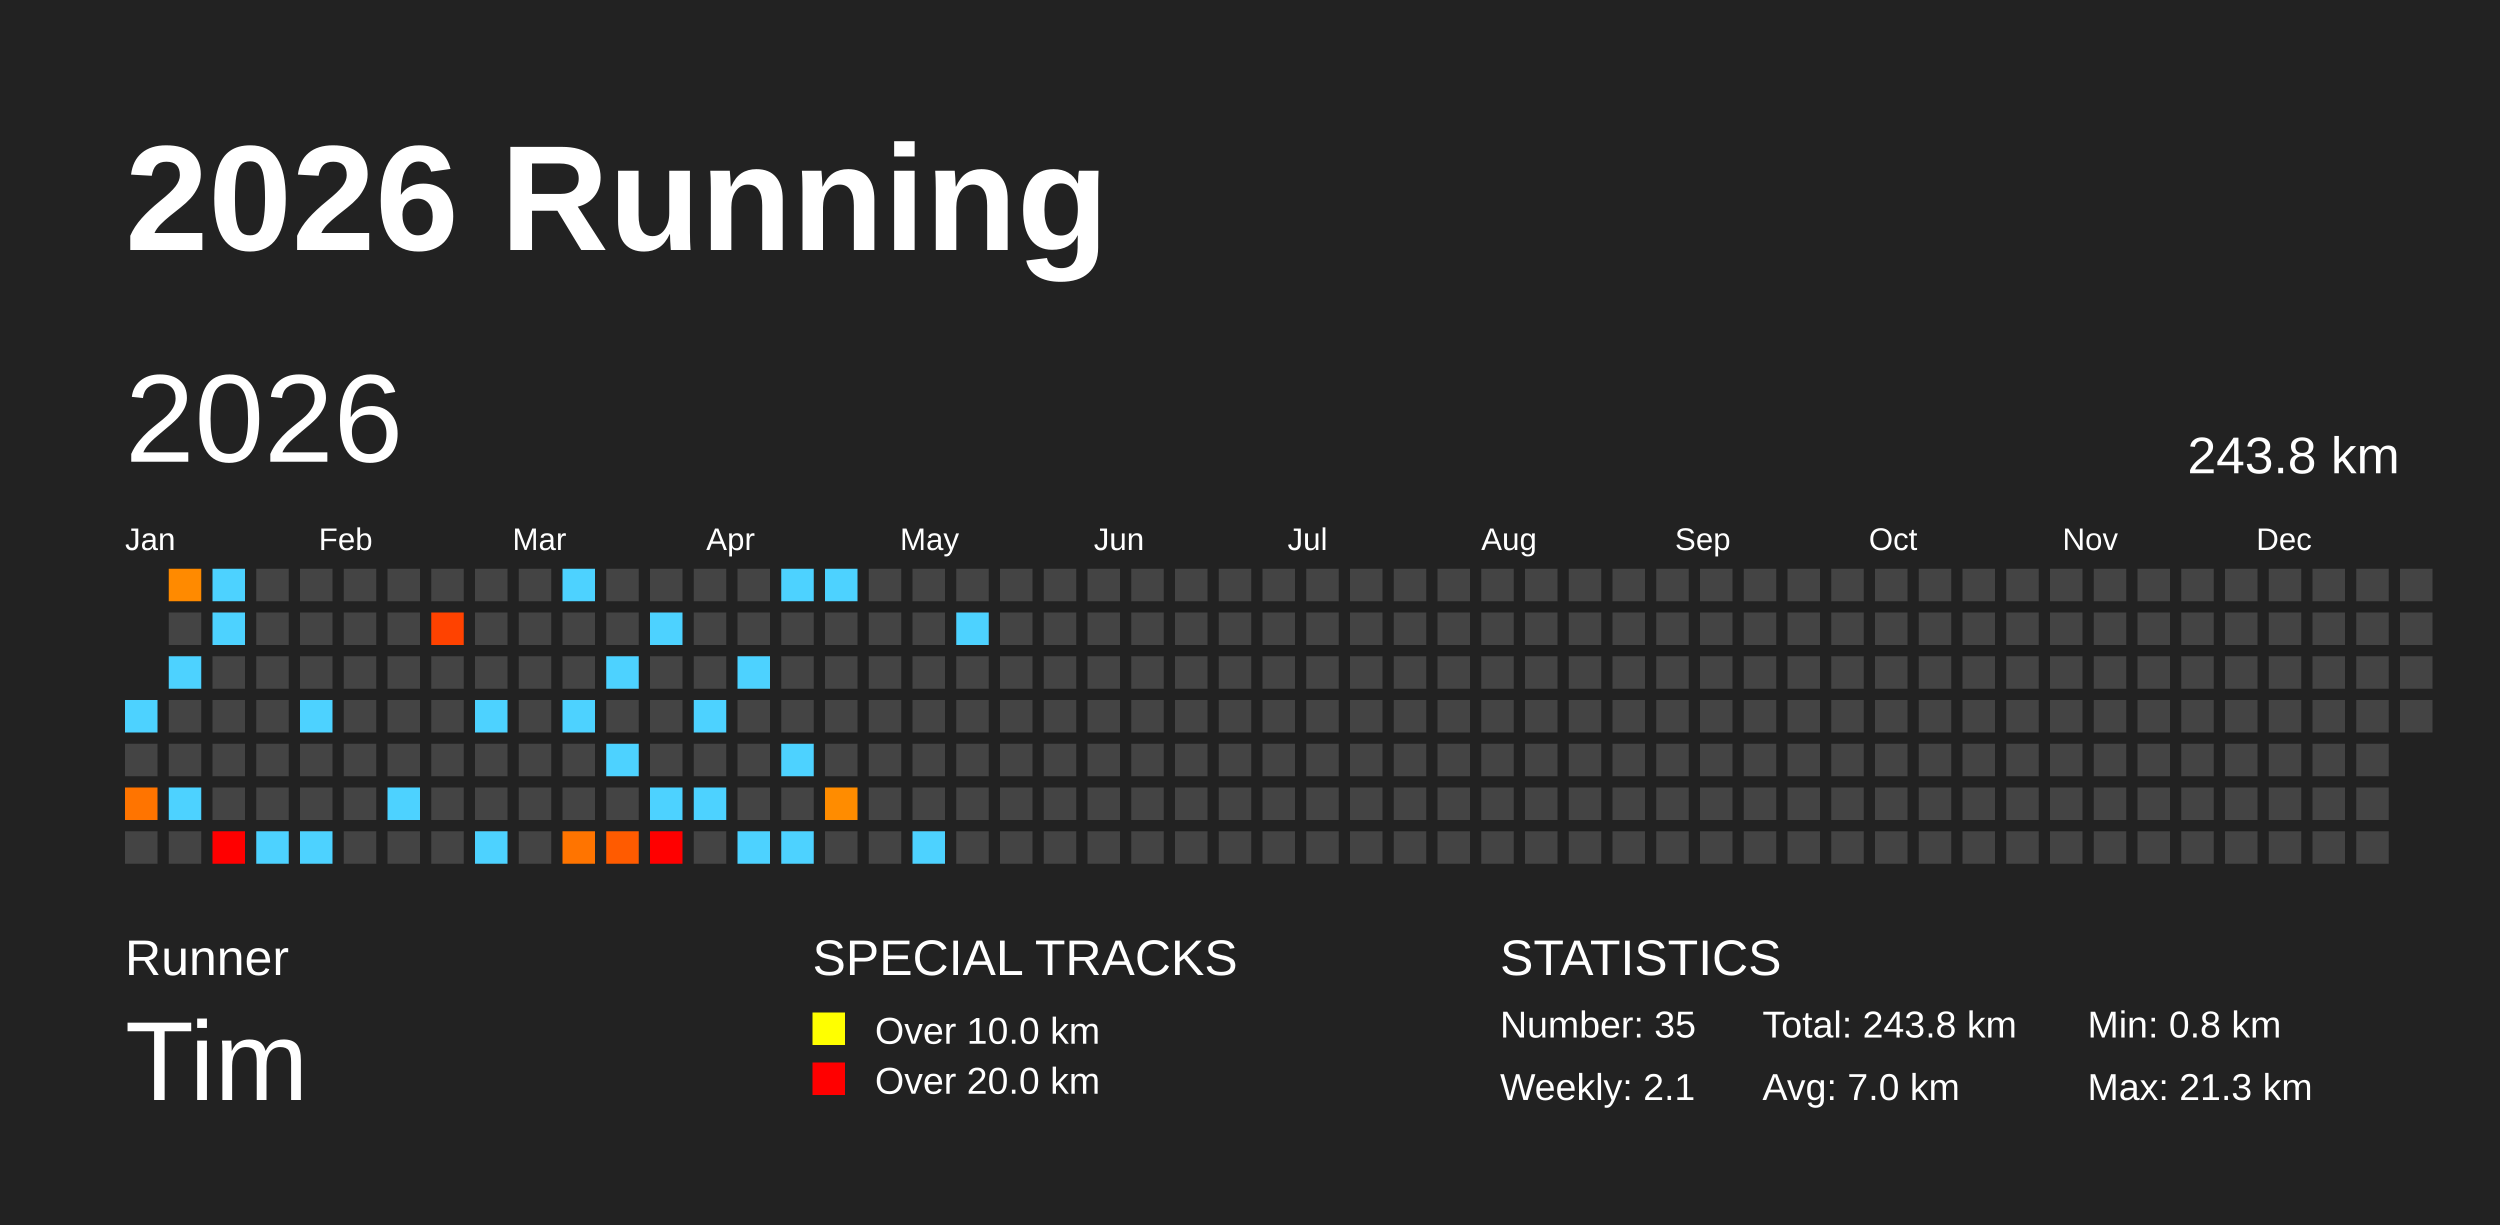
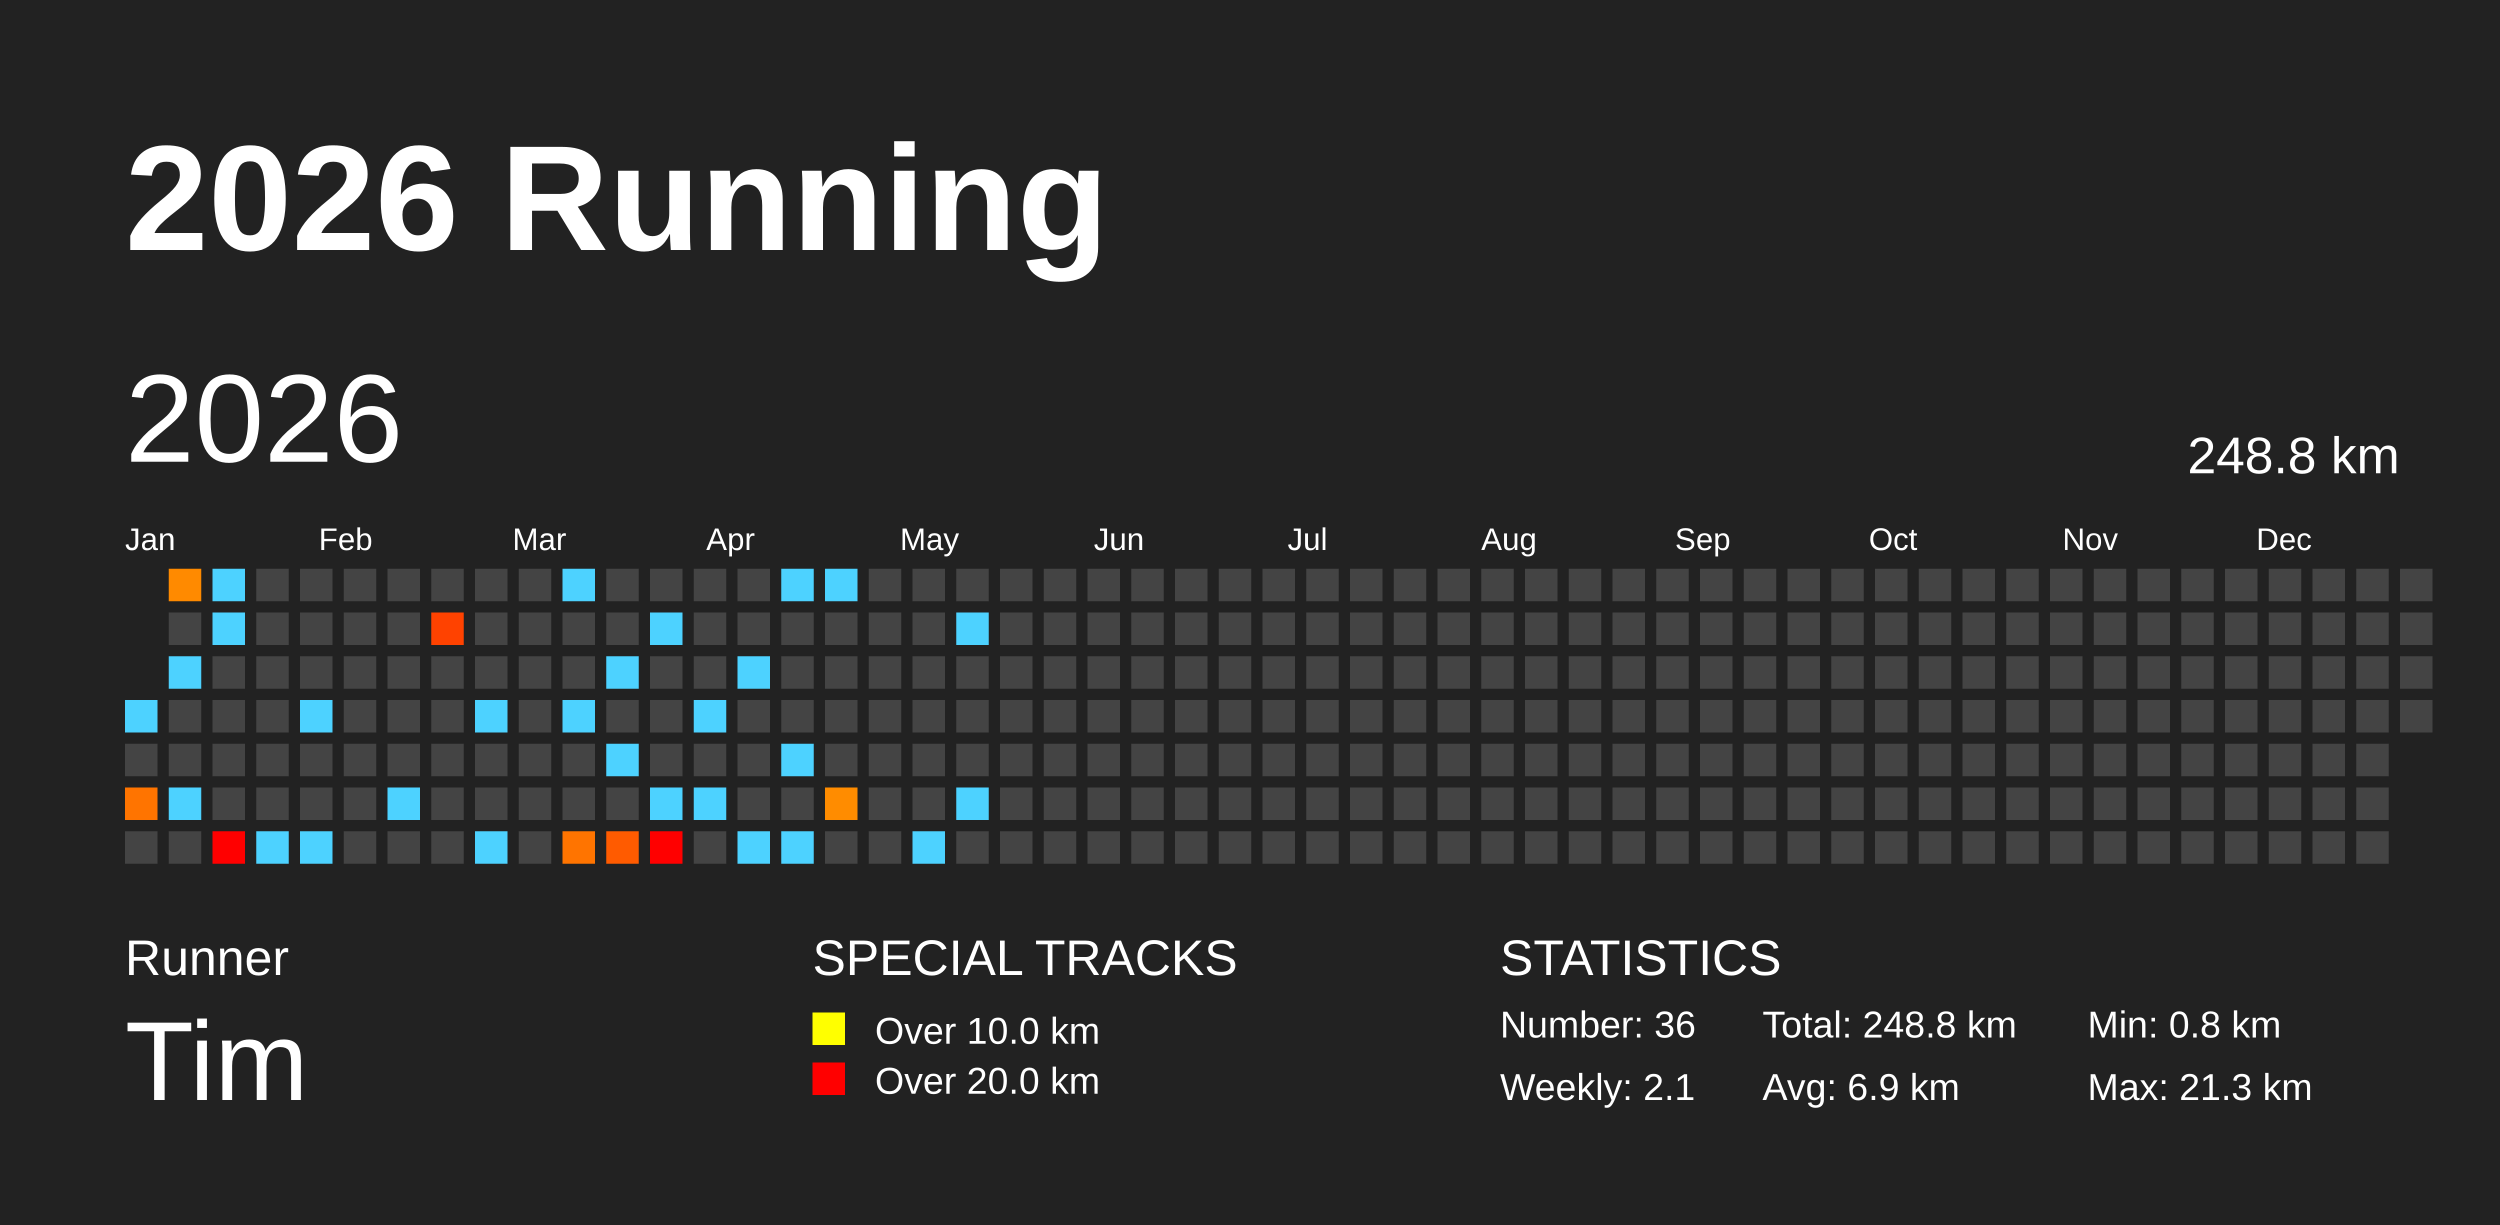
<svg xmlns="http://www.w3.org/2000/svg" baseProfile="full" height="98mm" version="1.1" viewBox="0,0,200,98" width="200mm">
  <defs />
  <rect fill="#222222" height="98" width="200" x="0" y="0" />
  <text fill="#FFFFFF" style="font-size:12px; font-family:Arial; font-weight:bold;" x="10" y="20">2026 Running</text>
  <text fill="#FFFFFF" style="font-size:4px; font-family:Arial" x="10" y="78">Runner</text>
  <text fill="#FFFFFF" style="font-size:9px; font-family:Arial" x="10" y="88">Tim</text>
  <text fill="#FFFFFF" style="font-size:4px; font-family:Arial" x="65" y="78">SPECIAL TRACKS</text>
  <rect fill="yellow" height="2.6" width="2.6" x="65" y="81" />
  <text fill="#FFFFFF" style="font-size:3px; font-family:Arial" x="70" y="83.5">Over 10.0 km</text>
  <rect fill="red" height="2.6" width="2.6" x="65" y="85" />
  <text fill="#FFFFFF" style="font-size:3px; font-family:Arial" x="70" y="87.5">Over 20.0 km</text>
  <text fill="#FFFFFF" style="font-size:4px; font-family:Arial" x="120" y="78">STATISTICS</text>
-   <text fill="#FFFFFF" style="font-size:3px; font-family:Arial" x="120" y="83">Number: 35</text>
+   <text fill="#FFFFFF" style="font-size:3px; font-family:Arial" x="120" y="83">Number: 36</text>
  <text fill="#FFFFFF" style="font-size:3px; font-family:Arial" x="120" y="88">Weekly: 2.1</text>
-   <text fill="#FFFFFF" style="font-size:3px; font-family:Arial" x="141" y="83">Total: 243.8 km</text>
-   <text fill="#FFFFFF" style="font-size:3px; font-family:Arial" x="141" y="88">Avg: 7.0 km</text>
+   <text fill="#FFFFFF" style="font-size:3px; font-family:Arial" x="141" y="83">Total: 248.8 km</text>
+   <text fill="#FFFFFF" style="font-size:3px; font-family:Arial" x="141" y="88">Avg: 6.9 km</text>
  <text fill="#FFFFFF" style="font-size:3px; font-family:Arial" x="167" y="83">Min: 0.8 km</text>
  <text fill="#FFFFFF" style="font-size:3px; font-family:Arial" x="167" y="88">Max: 21.3 km</text>
  <text dominant-baseline="hanging" fill="#FFFFFF" style="font-size:10.0px; font-family:Arial;" x="10" y="30">2026</text>
-   <text dominant-baseline="hanging" fill="#FFFFFF" style="font-size:4.125px; font-family:Arial;" x="175" y="35">243.8 km</text>
+   <text dominant-baseline="hanging" fill="#FFFFFF" style="font-size:4.125px; font-family:Arial;" x="175" y="35">248.8 km</text>
  <text fill="#FFFFFF" style="font-size:2.5px; font-family:Arial" x="10.0" y="44">Jan</text>
  <text fill="#FFFFFF" style="font-size:2.5px; font-family:Arial" x="25.5" y="44">Feb</text>
  <text fill="#FFFFFF" style="font-size:2.5px; font-family:Arial" x="41.0" y="44">Mar</text>
  <text fill="#FFFFFF" style="font-size:2.5px; font-family:Arial" x="56.5" y="44">Apr</text>
  <text fill="#FFFFFF" style="font-size:2.5px; font-family:Arial" x="72.0" y="44">May</text>
  <text fill="#FFFFFF" style="font-size:2.5px; font-family:Arial" x="87.5" y="44">Jun</text>
  <text fill="#FFFFFF" style="font-size:2.5px; font-family:Arial" x="103.0" y="44">Jul</text>
  <text fill="#FFFFFF" style="font-size:2.5px; font-family:Arial" x="118.5" y="44">Aug</text>
  <text fill="#FFFFFF" style="font-size:2.5px; font-family:Arial" x="134.0" y="44">Sep</text>
  <text fill="#FFFFFF" style="font-size:2.5px; font-family:Arial" x="149.5" y="44">Oct</text>
  <text fill="#FFFFFF" style="font-size:2.5px; font-family:Arial" x="165.0" y="44">Nov</text>
  <text fill="#FFFFFF" style="font-size:2.5px; font-family:Arial" x="180.5" y="44">Dec</text>
  <rect fill="#4dd2ff" height="2.6" width="2.6" x="10.0" y="56.0" />
  <rect fill="#444444" height="2.6" width="2.6" x="10.0" y="59.5" />
  <rect fill="#ff7400" height="2.6" width="2.6" x="10.0" y="63.0" />
  <rect fill="#444444" height="2.6" width="2.6" x="10.0" y="66.5" />
  <rect fill="#ff8a00" height="2.6" width="2.6" x="13.5" y="45.5" />
  <rect fill="#444444" height="2.6" width="2.6" x="13.5" y="49.0" />
  <rect fill="#4dd2ff" height="2.6" width="2.6" x="13.5" y="52.5" />
  <rect fill="#444444" height="2.6" width="2.6" x="13.5" y="56.0" />
  <rect fill="#444444" height="2.6" width="2.6" x="13.5" y="59.5" />
  <rect fill="#4dd2ff" height="2.6" width="2.6" x="13.5" y="63.0" />
  <rect fill="#444444" height="2.6" width="2.6" x="13.5" y="66.5" />
  <rect fill="#4dd2ff" height="2.6" width="2.6" x="17.0" y="45.5" />
  <rect fill="#4dd2ff" height="2.6" width="2.6" x="17.0" y="49.0" />
  <rect fill="#444444" height="2.6" width="2.6" x="17.0" y="52.5" />
  <rect fill="#444444" height="2.6" width="2.6" x="17.0" y="56.0" />
  <rect fill="#444444" height="2.6" width="2.6" x="17.0" y="59.5" />
  <rect fill="#444444" height="2.6" width="2.6" x="17.0" y="63.0" />
  <rect fill="red" height="2.6" width="2.6" x="17.0" y="66.5" />
  <rect fill="#444444" height="2.6" width="2.6" x="20.5" y="45.5" />
  <rect fill="#444444" height="2.6" width="2.6" x="20.5" y="49.0" />
  <rect fill="#444444" height="2.6" width="2.6" x="20.5" y="52.5" />
  <rect fill="#444444" height="2.6" width="2.6" x="20.5" y="56.0" />
  <rect fill="#444444" height="2.6" width="2.6" x="20.5" y="59.5" />
  <rect fill="#444444" height="2.6" width="2.6" x="20.5" y="63.0" />
  <rect fill="#4dd2ff" height="2.6" width="2.6" x="20.5" y="66.5" />
  <rect fill="#444444" height="2.6" width="2.6" x="24.0" y="45.5" />
  <rect fill="#444444" height="2.6" width="2.6" x="24.0" y="49.0" />
  <rect fill="#444444" height="2.6" width="2.6" x="24.0" y="52.5" />
  <rect fill="#4dd2ff" height="2.6" width="2.6" x="24.0" y="56.0" />
  <rect fill="#444444" height="2.6" width="2.6" x="24.0" y="59.5" />
  <rect fill="#444444" height="2.6" width="2.6" x="24.0" y="63.0" />
  <rect fill="#4dd2ff" height="2.6" width="2.6" x="24.0" y="66.5" />
  <rect fill="#444444" height="2.6" width="2.6" x="27.5" y="45.5" />
  <rect fill="#444444" height="2.6" width="2.6" x="27.5" y="49.0" />
  <rect fill="#444444" height="2.6" width="2.6" x="27.5" y="52.5" />
  <rect fill="#444444" height="2.6" width="2.6" x="27.5" y="56.0" />
  <rect fill="#444444" height="2.6" width="2.6" x="27.5" y="59.5" />
  <rect fill="#444444" height="2.6" width="2.6" x="27.5" y="63.0" />
  <rect fill="#444444" height="2.6" width="2.6" x="27.5" y="66.5" />
  <rect fill="#444444" height="2.6" width="2.6" x="31.0" y="45.5" />
  <rect fill="#444444" height="2.6" width="2.6" x="31.0" y="49.0" />
  <rect fill="#444444" height="2.6" width="2.6" x="31.0" y="52.5" />
  <rect fill="#444444" height="2.6" width="2.6" x="31.0" y="56.0" />
  <rect fill="#444444" height="2.6" width="2.6" x="31.0" y="59.5" />
  <rect fill="#4dd2ff" height="2.6" width="2.6" x="31.0" y="63.0" />
  <rect fill="#444444" height="2.6" width="2.6" x="31.0" y="66.5" />
  <rect fill="#444444" height="2.6" width="2.6" x="34.5" y="45.5" />
  <rect fill="#ff4200" height="2.6" width="2.6" x="34.5" y="49.0" />
  <rect fill="#444444" height="2.6" width="2.6" x="34.5" y="52.5" />
  <rect fill="#444444" height="2.6" width="2.6" x="34.5" y="56.0" />
  <rect fill="#444444" height="2.6" width="2.6" x="34.5" y="59.5" />
  <rect fill="#444444" height="2.6" width="2.6" x="34.5" y="63.0" />
  <rect fill="#444444" height="2.6" width="2.6" x="34.5" y="66.5" />
  <rect fill="#444444" height="2.6" width="2.6" x="38.0" y="45.5" />
  <rect fill="#444444" height="2.6" width="2.6" x="38.0" y="49.0" />
  <rect fill="#444444" height="2.6" width="2.6" x="38.0" y="52.5" />
  <rect fill="#4dd2ff" height="2.6" width="2.6" x="38.0" y="56.0" />
  <rect fill="#444444" height="2.6" width="2.6" x="38.0" y="59.5" />
  <rect fill="#444444" height="2.6" width="2.6" x="38.0" y="63.0" />
  <rect fill="#4dd2ff" height="2.6" width="2.6" x="38.0" y="66.5" />
  <rect fill="#444444" height="2.6" width="2.6" x="41.5" y="45.5" />
  <rect fill="#444444" height="2.6" width="2.6" x="41.5" y="49.0" />
  <rect fill="#444444" height="2.6" width="2.6" x="41.5" y="52.5" />
  <rect fill="#444444" height="2.6" width="2.6" x="41.5" y="56.0" />
  <rect fill="#444444" height="2.6" width="2.6" x="41.5" y="59.5" />
  <rect fill="#444444" height="2.6" width="2.6" x="41.5" y="63.0" />
  <rect fill="#444444" height="2.6" width="2.6" x="41.5" y="66.5" />
  <rect fill="#4dd2ff" height="2.6" width="2.6" x="45.0" y="45.5" />
  <rect fill="#444444" height="2.6" width="2.6" x="45.0" y="49.0" />
  <rect fill="#444444" height="2.6" width="2.6" x="45.0" y="52.5" />
  <rect fill="#4dd2ff" height="2.6" width="2.6" x="45.0" y="56.0" />
  <rect fill="#444444" height="2.6" width="2.6" x="45.0" y="59.5" />
  <rect fill="#444444" height="2.6" width="2.6" x="45.0" y="63.0" />
  <rect fill="#ff7400" height="2.6" width="2.6" x="45.0" y="66.5" />
  <rect fill="#444444" height="2.6" width="2.6" x="48.5" y="45.5" />
  <rect fill="#444444" height="2.6" width="2.6" x="48.5" y="49.0" />
  <rect fill="#4dd2ff" height="2.6" width="2.6" x="48.5" y="52.5" />
  <rect fill="#444444" height="2.6" width="2.6" x="48.5" y="56.0" />
  <rect fill="#4dd2ff" height="2.6" width="2.6" x="48.5" y="59.5" />
  <rect fill="#444444" height="2.6" width="2.6" x="48.5" y="63.0" />
  <rect fill="#ff5b00" height="2.6" width="2.6" x="48.5" y="66.5" />
  <rect fill="#444444" height="2.6" width="2.6" x="52.0" y="45.5" />
  <rect fill="#4dd2ff" height="2.6" width="2.6" x="52.0" y="49.0" />
  <rect fill="#444444" height="2.6" width="2.6" x="52.0" y="52.5" />
  <rect fill="#444444" height="2.6" width="2.6" x="52.0" y="56.0" />
  <rect fill="#444444" height="2.6" width="2.6" x="52.0" y="59.5" />
  <rect fill="#4dd2ff" height="2.6" width="2.6" x="52.0" y="63.0" />
  <rect fill="red" height="2.6" width="2.6" x="52.0" y="66.5" />
  <rect fill="#444444" height="2.6" width="2.6" x="55.5" y="45.5" />
  <rect fill="#444444" height="2.6" width="2.6" x="55.5" y="49.0" />
  <rect fill="#444444" height="2.6" width="2.6" x="55.5" y="52.5" />
  <rect fill="#4dd2ff" height="2.6" width="2.6" x="55.5" y="56.0" />
  <rect fill="#444444" height="2.6" width="2.6" x="55.5" y="59.5" />
  <rect fill="#4dd2ff" height="2.6" width="2.6" x="55.5" y="63.0" />
  <rect fill="#444444" height="2.6" width="2.6" x="55.5" y="66.5" />
  <rect fill="#444444" height="2.6" width="2.6" x="59.0" y="45.5" />
  <rect fill="#444444" height="2.6" width="2.6" x="59.0" y="49.0" />
  <rect fill="#4dd2ff" height="2.6" width="2.6" x="59.0" y="52.5" />
  <rect fill="#444444" height="2.6" width="2.6" x="59.0" y="56.0" />
  <rect fill="#444444" height="2.6" width="2.6" x="59.0" y="59.5" />
  <rect fill="#444444" height="2.6" width="2.6" x="59.0" y="63.0" />
  <rect fill="#4dd2ff" height="2.6" width="2.6" x="59.0" y="66.5" />
  <rect fill="#4dd2ff" height="2.6" width="2.6" x="62.5" y="45.5" />
  <rect fill="#444444" height="2.6" width="2.6" x="62.5" y="49.0" />
  <rect fill="#444444" height="2.6" width="2.6" x="62.5" y="52.5" />
  <rect fill="#444444" height="2.6" width="2.6" x="62.5" y="56.0" />
  <rect fill="#4dd2ff" height="2.6" width="2.6" x="62.5" y="59.5" />
  <rect fill="#444444" height="2.6" width="2.6" x="62.5" y="63.0" />
  <rect fill="#4dd2ff" height="2.6" width="2.6" x="62.5" y="66.5" />
  <rect fill="#4dd2ff" height="2.6" width="2.6" x="66.0" y="45.5" />
  <rect fill="#444444" height="2.6" width="2.6" x="66.0" y="49.0" />
  <rect fill="#444444" height="2.6" width="2.6" x="66.0" y="52.5" />
  <rect fill="#444444" height="2.6" width="2.6" x="66.0" y="56.0" />
  <rect fill="#444444" height="2.6" width="2.6" x="66.0" y="59.5" />
  <rect fill="#ff8c00" height="2.6" width="2.6" x="66.0" y="63.0" />
  <rect fill="#444444" height="2.6" width="2.6" x="66.0" y="66.5" />
  <rect fill="#444444" height="2.6" width="2.6" x="69.5" y="45.5" />
  <rect fill="#444444" height="2.6" width="2.6" x="69.5" y="49.0" />
  <rect fill="#444444" height="2.6" width="2.6" x="69.5" y="52.5" />
  <rect fill="#444444" height="2.6" width="2.6" x="69.5" y="56.0" />
  <rect fill="#444444" height="2.6" width="2.6" x="69.5" y="59.5" />
  <rect fill="#444444" height="2.6" width="2.6" x="69.5" y="63.0" />
  <rect fill="#444444" height="2.6" width="2.6" x="69.5" y="66.5" />
  <rect fill="#444444" height="2.6" width="2.6" x="73.0" y="45.5" />
  <rect fill="#444444" height="2.6" width="2.6" x="73.0" y="49.0" />
  <rect fill="#444444" height="2.6" width="2.6" x="73.0" y="52.5" />
  <rect fill="#444444" height="2.6" width="2.6" x="73.0" y="56.0" />
  <rect fill="#444444" height="2.6" width="2.6" x="73.0" y="59.5" />
  <rect fill="#444444" height="2.6" width="2.6" x="73.0" y="63.0" />
  <rect fill="#4dd2ff" height="2.6" width="2.6" x="73.0" y="66.5" />
  <rect fill="#444444" height="2.6" width="2.6" x="76.5" y="45.5" />
  <rect fill="#4dd2ff" height="2.6" width="2.6" x="76.5" y="49.0" />
  <rect fill="#444444" height="2.6" width="2.6" x="76.5" y="52.5" />
  <rect fill="#444444" height="2.6" width="2.6" x="76.5" y="56.0" />
  <rect fill="#444444" height="2.6" width="2.6" x="76.5" y="59.5" />
-   <rect fill="#444444" height="2.6" width="2.6" x="76.5" y="63.0" />
+   <rect fill="#4dd2ff" height="2.6" width="2.6" x="76.5" y="63.0" />
  <rect fill="#444444" height="2.6" width="2.6" x="76.5" y="66.5" />
  <rect fill="#444444" height="2.6" width="2.6" x="80.0" y="45.5" />
  <rect fill="#444444" height="2.6" width="2.6" x="80.0" y="49.0" />
  <rect fill="#444444" height="2.6" width="2.6" x="80.0" y="52.5" />
  <rect fill="#444444" height="2.6" width="2.6" x="80.0" y="56.0" />
  <rect fill="#444444" height="2.6" width="2.6" x="80.0" y="59.5" />
  <rect fill="#444444" height="2.6" width="2.6" x="80.0" y="63.0" />
  <rect fill="#444444" height="2.6" width="2.6" x="80.0" y="66.5" />
  <rect fill="#444444" height="2.6" width="2.6" x="83.5" y="45.5" />
  <rect fill="#444444" height="2.6" width="2.6" x="83.5" y="49.0" />
  <rect fill="#444444" height="2.6" width="2.6" x="83.5" y="52.5" />
  <rect fill="#444444" height="2.6" width="2.6" x="83.5" y="56.0" />
  <rect fill="#444444" height="2.6" width="2.6" x="83.5" y="59.5" />
  <rect fill="#444444" height="2.6" width="2.6" x="83.5" y="63.0" />
  <rect fill="#444444" height="2.6" width="2.6" x="83.5" y="66.5" />
  <rect fill="#444444" height="2.6" width="2.6" x="87.0" y="45.5" />
  <rect fill="#444444" height="2.6" width="2.6" x="87.0" y="49.0" />
  <rect fill="#444444" height="2.6" width="2.6" x="87.0" y="52.5" />
  <rect fill="#444444" height="2.6" width="2.6" x="87.0" y="56.0" />
  <rect fill="#444444" height="2.6" width="2.6" x="87.0" y="59.5" />
  <rect fill="#444444" height="2.6" width="2.6" x="87.0" y="63.0" />
  <rect fill="#444444" height="2.6" width="2.6" x="87.0" y="66.5" />
  <rect fill="#444444" height="2.6" width="2.6" x="90.5" y="45.5" />
  <rect fill="#444444" height="2.6" width="2.6" x="90.5" y="49.0" />
  <rect fill="#444444" height="2.6" width="2.6" x="90.5" y="52.5" />
  <rect fill="#444444" height="2.6" width="2.6" x="90.5" y="56.0" />
  <rect fill="#444444" height="2.6" width="2.6" x="90.5" y="59.5" />
  <rect fill="#444444" height="2.6" width="2.6" x="90.5" y="63.0" />
  <rect fill="#444444" height="2.6" width="2.6" x="90.5" y="66.5" />
  <rect fill="#444444" height="2.6" width="2.6" x="94.0" y="45.5" />
  <rect fill="#444444" height="2.6" width="2.6" x="94.0" y="49.0" />
  <rect fill="#444444" height="2.6" width="2.6" x="94.0" y="52.5" />
  <rect fill="#444444" height="2.6" width="2.6" x="94.0" y="56.0" />
  <rect fill="#444444" height="2.6" width="2.6" x="94.0" y="59.5" />
  <rect fill="#444444" height="2.6" width="2.6" x="94.0" y="63.0" />
  <rect fill="#444444" height="2.6" width="2.6" x="94.0" y="66.5" />
  <rect fill="#444444" height="2.6" width="2.6" x="97.5" y="45.5" />
  <rect fill="#444444" height="2.6" width="2.6" x="97.5" y="49.0" />
  <rect fill="#444444" height="2.6" width="2.6" x="97.5" y="52.5" />
  <rect fill="#444444" height="2.6" width="2.6" x="97.5" y="56.0" />
  <rect fill="#444444" height="2.6" width="2.6" x="97.5" y="59.5" />
  <rect fill="#444444" height="2.6" width="2.6" x="97.5" y="63.0" />
  <rect fill="#444444" height="2.6" width="2.6" x="97.5" y="66.5" />
  <rect fill="#444444" height="2.6" width="2.6" x="101.0" y="45.5" />
  <rect fill="#444444" height="2.6" width="2.6" x="101.0" y="49.0" />
  <rect fill="#444444" height="2.6" width="2.6" x="101.0" y="52.5" />
  <rect fill="#444444" height="2.6" width="2.6" x="101.0" y="56.0" />
  <rect fill="#444444" height="2.6" width="2.6" x="101.0" y="59.5" />
  <rect fill="#444444" height="2.6" width="2.6" x="101.0" y="63.0" />
  <rect fill="#444444" height="2.6" width="2.6" x="101.0" y="66.5" />
  <rect fill="#444444" height="2.6" width="2.6" x="104.5" y="45.5" />
  <rect fill="#444444" height="2.6" width="2.6" x="104.5" y="49.0" />
  <rect fill="#444444" height="2.6" width="2.6" x="104.5" y="52.5" />
  <rect fill="#444444" height="2.6" width="2.6" x="104.5" y="56.0" />
  <rect fill="#444444" height="2.6" width="2.6" x="104.5" y="59.5" />
  <rect fill="#444444" height="2.6" width="2.6" x="104.5" y="63.0" />
  <rect fill="#444444" height="2.6" width="2.6" x="104.5" y="66.5" />
  <rect fill="#444444" height="2.6" width="2.6" x="108.0" y="45.5" />
  <rect fill="#444444" height="2.6" width="2.6" x="108.0" y="49.0" />
  <rect fill="#444444" height="2.6" width="2.6" x="108.0" y="52.5" />
  <rect fill="#444444" height="2.6" width="2.6" x="108.0" y="56.0" />
  <rect fill="#444444" height="2.6" width="2.6" x="108.0" y="59.5" />
  <rect fill="#444444" height="2.6" width="2.6" x="108.0" y="63.0" />
  <rect fill="#444444" height="2.6" width="2.6" x="108.0" y="66.5" />
  <rect fill="#444444" height="2.6" width="2.6" x="111.5" y="45.5" />
  <rect fill="#444444" height="2.6" width="2.6" x="111.5" y="49.0" />
  <rect fill="#444444" height="2.6" width="2.6" x="111.5" y="52.5" />
  <rect fill="#444444" height="2.6" width="2.6" x="111.5" y="56.0" />
  <rect fill="#444444" height="2.6" width="2.6" x="111.5" y="59.5" />
  <rect fill="#444444" height="2.6" width="2.6" x="111.5" y="63.0" />
  <rect fill="#444444" height="2.6" width="2.6" x="111.5" y="66.5" />
  <rect fill="#444444" height="2.6" width="2.6" x="115.0" y="45.5" />
  <rect fill="#444444" height="2.6" width="2.6" x="115.0" y="49.0" />
  <rect fill="#444444" height="2.6" width="2.6" x="115.0" y="52.5" />
  <rect fill="#444444" height="2.6" width="2.6" x="115.0" y="56.0" />
  <rect fill="#444444" height="2.6" width="2.6" x="115.0" y="59.5" />
  <rect fill="#444444" height="2.6" width="2.6" x="115.0" y="63.0" />
  <rect fill="#444444" height="2.6" width="2.6" x="115.0" y="66.5" />
  <rect fill="#444444" height="2.6" width="2.6" x="118.5" y="45.5" />
  <rect fill="#444444" height="2.6" width="2.6" x="118.5" y="49.0" />
  <rect fill="#444444" height="2.6" width="2.6" x="118.5" y="52.5" />
  <rect fill="#444444" height="2.6" width="2.6" x="118.5" y="56.0" />
  <rect fill="#444444" height="2.6" width="2.6" x="118.5" y="59.5" />
  <rect fill="#444444" height="2.6" width="2.6" x="118.5" y="63.0" />
  <rect fill="#444444" height="2.6" width="2.6" x="118.5" y="66.5" />
  <rect fill="#444444" height="2.6" width="2.6" x="122.0" y="45.5" />
  <rect fill="#444444" height="2.6" width="2.6" x="122.0" y="49.0" />
  <rect fill="#444444" height="2.6" width="2.6" x="122.0" y="52.5" />
  <rect fill="#444444" height="2.6" width="2.6" x="122.0" y="56.0" />
  <rect fill="#444444" height="2.6" width="2.6" x="122.0" y="59.5" />
  <rect fill="#444444" height="2.6" width="2.6" x="122.0" y="63.0" />
  <rect fill="#444444" height="2.6" width="2.6" x="122.0" y="66.5" />
  <rect fill="#444444" height="2.6" width="2.6" x="125.5" y="45.5" />
  <rect fill="#444444" height="2.6" width="2.6" x="125.5" y="49.0" />
  <rect fill="#444444" height="2.6" width="2.6" x="125.5" y="52.5" />
  <rect fill="#444444" height="2.6" width="2.6" x="125.5" y="56.0" />
  <rect fill="#444444" height="2.6" width="2.6" x="125.5" y="59.5" />
  <rect fill="#444444" height="2.6" width="2.6" x="125.5" y="63.0" />
  <rect fill="#444444" height="2.6" width="2.6" x="125.5" y="66.5" />
  <rect fill="#444444" height="2.6" width="2.6" x="129.0" y="45.5" />
  <rect fill="#444444" height="2.6" width="2.6" x="129.0" y="49.0" />
  <rect fill="#444444" height="2.6" width="2.6" x="129.0" y="52.5" />
  <rect fill="#444444" height="2.6" width="2.6" x="129.0" y="56.0" />
  <rect fill="#444444" height="2.6" width="2.6" x="129.0" y="59.5" />
  <rect fill="#444444" height="2.6" width="2.6" x="129.0" y="63.0" />
  <rect fill="#444444" height="2.6" width="2.6" x="129.0" y="66.5" />
  <rect fill="#444444" height="2.6" width="2.6" x="132.5" y="45.5" />
  <rect fill="#444444" height="2.6" width="2.6" x="132.5" y="49.0" />
  <rect fill="#444444" height="2.6" width="2.6" x="132.5" y="52.5" />
  <rect fill="#444444" height="2.6" width="2.6" x="132.5" y="56.0" />
  <rect fill="#444444" height="2.6" width="2.6" x="132.5" y="59.5" />
  <rect fill="#444444" height="2.6" width="2.6" x="132.5" y="63.0" />
  <rect fill="#444444" height="2.6" width="2.6" x="132.5" y="66.5" />
  <rect fill="#444444" height="2.6" width="2.6" x="136.0" y="45.5" />
  <rect fill="#444444" height="2.6" width="2.6" x="136.0" y="49.0" />
  <rect fill="#444444" height="2.6" width="2.6" x="136.0" y="52.5" />
  <rect fill="#444444" height="2.6" width="2.6" x="136.0" y="56.0" />
  <rect fill="#444444" height="2.6" width="2.6" x="136.0" y="59.5" />
  <rect fill="#444444" height="2.6" width="2.6" x="136.0" y="63.0" />
  <rect fill="#444444" height="2.6" width="2.6" x="136.0" y="66.5" />
  <rect fill="#444444" height="2.6" width="2.6" x="139.5" y="45.5" />
  <rect fill="#444444" height="2.6" width="2.6" x="139.5" y="49.0" />
  <rect fill="#444444" height="2.6" width="2.6" x="139.5" y="52.5" />
  <rect fill="#444444" height="2.6" width="2.6" x="139.5" y="56.0" />
  <rect fill="#444444" height="2.6" width="2.6" x="139.5" y="59.5" />
  <rect fill="#444444" height="2.6" width="2.6" x="139.5" y="63.0" />
  <rect fill="#444444" height="2.6" width="2.6" x="139.5" y="66.5" />
  <rect fill="#444444" height="2.6" width="2.6" x="143.0" y="45.5" />
  <rect fill="#444444" height="2.6" width="2.6" x="143.0" y="49.0" />
  <rect fill="#444444" height="2.6" width="2.6" x="143.0" y="52.5" />
  <rect fill="#444444" height="2.6" width="2.6" x="143.0" y="56.0" />
  <rect fill="#444444" height="2.6" width="2.6" x="143.0" y="59.5" />
  <rect fill="#444444" height="2.6" width="2.6" x="143.0" y="63.0" />
  <rect fill="#444444" height="2.6" width="2.6" x="143.0" y="66.5" />
  <rect fill="#444444" height="2.6" width="2.6" x="146.5" y="45.5" />
  <rect fill="#444444" height="2.6" width="2.6" x="146.5" y="49.0" />
  <rect fill="#444444" height="2.6" width="2.6" x="146.5" y="52.5" />
  <rect fill="#444444" height="2.6" width="2.6" x="146.5" y="56.0" />
  <rect fill="#444444" height="2.6" width="2.6" x="146.5" y="59.5" />
  <rect fill="#444444" height="2.6" width="2.6" x="146.5" y="63.0" />
  <rect fill="#444444" height="2.6" width="2.6" x="146.5" y="66.5" />
  <rect fill="#444444" height="2.6" width="2.6" x="150.0" y="45.5" />
  <rect fill="#444444" height="2.6" width="2.6" x="150.0" y="49.0" />
  <rect fill="#444444" height="2.6" width="2.6" x="150.0" y="52.5" />
  <rect fill="#444444" height="2.6" width="2.6" x="150.0" y="56.0" />
  <rect fill="#444444" height="2.6" width="2.6" x="150.0" y="59.5" />
  <rect fill="#444444" height="2.6" width="2.6" x="150.0" y="63.0" />
  <rect fill="#444444" height="2.6" width="2.6" x="150.0" y="66.5" />
  <rect fill="#444444" height="2.6" width="2.6" x="153.5" y="45.5" />
  <rect fill="#444444" height="2.6" width="2.6" x="153.5" y="49.0" />
  <rect fill="#444444" height="2.6" width="2.6" x="153.5" y="52.5" />
  <rect fill="#444444" height="2.6" width="2.6" x="153.5" y="56.0" />
  <rect fill="#444444" height="2.6" width="2.6" x="153.5" y="59.5" />
  <rect fill="#444444" height="2.6" width="2.6" x="153.5" y="63.0" />
  <rect fill="#444444" height="2.6" width="2.6" x="153.5" y="66.5" />
  <rect fill="#444444" height="2.6" width="2.6" x="157.0" y="45.5" />
  <rect fill="#444444" height="2.6" width="2.6" x="157.0" y="49.0" />
  <rect fill="#444444" height="2.6" width="2.6" x="157.0" y="52.5" />
  <rect fill="#444444" height="2.6" width="2.6" x="157.0" y="56.0" />
  <rect fill="#444444" height="2.6" width="2.6" x="157.0" y="59.5" />
  <rect fill="#444444" height="2.6" width="2.6" x="157.0" y="63.0" />
  <rect fill="#444444" height="2.6" width="2.6" x="157.0" y="66.5" />
  <rect fill="#444444" height="2.6" width="2.6" x="160.5" y="45.5" />
  <rect fill="#444444" height="2.6" width="2.6" x="160.5" y="49.0" />
  <rect fill="#444444" height="2.6" width="2.6" x="160.5" y="52.5" />
  <rect fill="#444444" height="2.6" width="2.6" x="160.5" y="56.0" />
  <rect fill="#444444" height="2.6" width="2.6" x="160.5" y="59.5" />
  <rect fill="#444444" height="2.6" width="2.6" x="160.5" y="63.0" />
  <rect fill="#444444" height="2.6" width="2.6" x="160.5" y="66.5" />
  <rect fill="#444444" height="2.6" width="2.6" x="164.0" y="45.5" />
  <rect fill="#444444" height="2.6" width="2.6" x="164.0" y="49.0" />
  <rect fill="#444444" height="2.6" width="2.6" x="164.0" y="52.5" />
  <rect fill="#444444" height="2.6" width="2.6" x="164.0" y="56.0" />
  <rect fill="#444444" height="2.6" width="2.6" x="164.0" y="59.5" />
  <rect fill="#444444" height="2.6" width="2.6" x="164.0" y="63.0" />
  <rect fill="#444444" height="2.6" width="2.6" x="164.0" y="66.5" />
  <rect fill="#444444" height="2.6" width="2.6" x="167.5" y="45.5" />
  <rect fill="#444444" height="2.6" width="2.6" x="167.5" y="49.0" />
  <rect fill="#444444" height="2.6" width="2.6" x="167.5" y="52.5" />
  <rect fill="#444444" height="2.6" width="2.6" x="167.5" y="56.0" />
  <rect fill="#444444" height="2.6" width="2.6" x="167.5" y="59.5" />
  <rect fill="#444444" height="2.6" width="2.6" x="167.5" y="63.0" />
  <rect fill="#444444" height="2.6" width="2.6" x="167.5" y="66.5" />
  <rect fill="#444444" height="2.6" width="2.6" x="171.0" y="45.5" />
  <rect fill="#444444" height="2.6" width="2.6" x="171.0" y="49.0" />
  <rect fill="#444444" height="2.6" width="2.6" x="171.0" y="52.5" />
  <rect fill="#444444" height="2.6" width="2.6" x="171.0" y="56.0" />
  <rect fill="#444444" height="2.6" width="2.6" x="171.0" y="59.5" />
  <rect fill="#444444" height="2.6" width="2.6" x="171.0" y="63.0" />
  <rect fill="#444444" height="2.6" width="2.6" x="171.0" y="66.5" />
  <rect fill="#444444" height="2.6" width="2.6" x="174.5" y="45.5" />
  <rect fill="#444444" height="2.6" width="2.6" x="174.5" y="49.0" />
  <rect fill="#444444" height="2.6" width="2.6" x="174.5" y="52.5" />
  <rect fill="#444444" height="2.6" width="2.6" x="174.5" y="56.0" />
  <rect fill="#444444" height="2.6" width="2.6" x="174.5" y="59.5" />
  <rect fill="#444444" height="2.6" width="2.6" x="174.5" y="63.0" />
  <rect fill="#444444" height="2.6" width="2.6" x="174.5" y="66.5" />
  <rect fill="#444444" height="2.6" width="2.6" x="178.0" y="45.5" />
  <rect fill="#444444" height="2.6" width="2.6" x="178.0" y="49.0" />
  <rect fill="#444444" height="2.6" width="2.6" x="178.0" y="52.5" />
  <rect fill="#444444" height="2.6" width="2.6" x="178.0" y="56.0" />
  <rect fill="#444444" height="2.6" width="2.6" x="178.0" y="59.5" />
  <rect fill="#444444" height="2.6" width="2.6" x="178.0" y="63.0" />
  <rect fill="#444444" height="2.6" width="2.6" x="178.0" y="66.5" />
  <rect fill="#444444" height="2.6" width="2.6" x="181.5" y="45.5" />
  <rect fill="#444444" height="2.6" width="2.6" x="181.5" y="49.0" />
  <rect fill="#444444" height="2.6" width="2.6" x="181.5" y="52.5" />
  <rect fill="#444444" height="2.6" width="2.6" x="181.5" y="56.0" />
  <rect fill="#444444" height="2.6" width="2.6" x="181.5" y="59.5" />
  <rect fill="#444444" height="2.6" width="2.6" x="181.5" y="63.0" />
  <rect fill="#444444" height="2.6" width="2.6" x="181.5" y="66.5" />
  <rect fill="#444444" height="2.6" width="2.6" x="185.0" y="45.5" />
  <rect fill="#444444" height="2.6" width="2.6" x="185.0" y="49.0" />
  <rect fill="#444444" height="2.6" width="2.6" x="185.0" y="52.5" />
  <rect fill="#444444" height="2.6" width="2.6" x="185.0" y="56.0" />
  <rect fill="#444444" height="2.6" width="2.6" x="185.0" y="59.5" />
  <rect fill="#444444" height="2.6" width="2.6" x="185.0" y="63.0" />
  <rect fill="#444444" height="2.6" width="2.6" x="185.0" y="66.5" />
  <rect fill="#444444" height="2.6" width="2.6" x="188.5" y="45.5" />
  <rect fill="#444444" height="2.6" width="2.6" x="188.5" y="49.0" />
  <rect fill="#444444" height="2.6" width="2.6" x="188.5" y="52.5" />
  <rect fill="#444444" height="2.6" width="2.6" x="188.5" y="56.0" />
  <rect fill="#444444" height="2.6" width="2.6" x="188.5" y="59.5" />
  <rect fill="#444444" height="2.6" width="2.6" x="188.5" y="63.0" />
  <rect fill="#444444" height="2.6" width="2.6" x="188.5" y="66.5" />
  <rect fill="#444444" height="2.6" width="2.6" x="192.0" y="45.5" />
  <rect fill="#444444" height="2.6" width="2.6" x="192.0" y="49.0" />
  <rect fill="#444444" height="2.6" width="2.6" x="192.0" y="52.5" />
  <rect fill="#444444" height="2.6" width="2.6" x="192.0" y="56.0" />
</svg>
